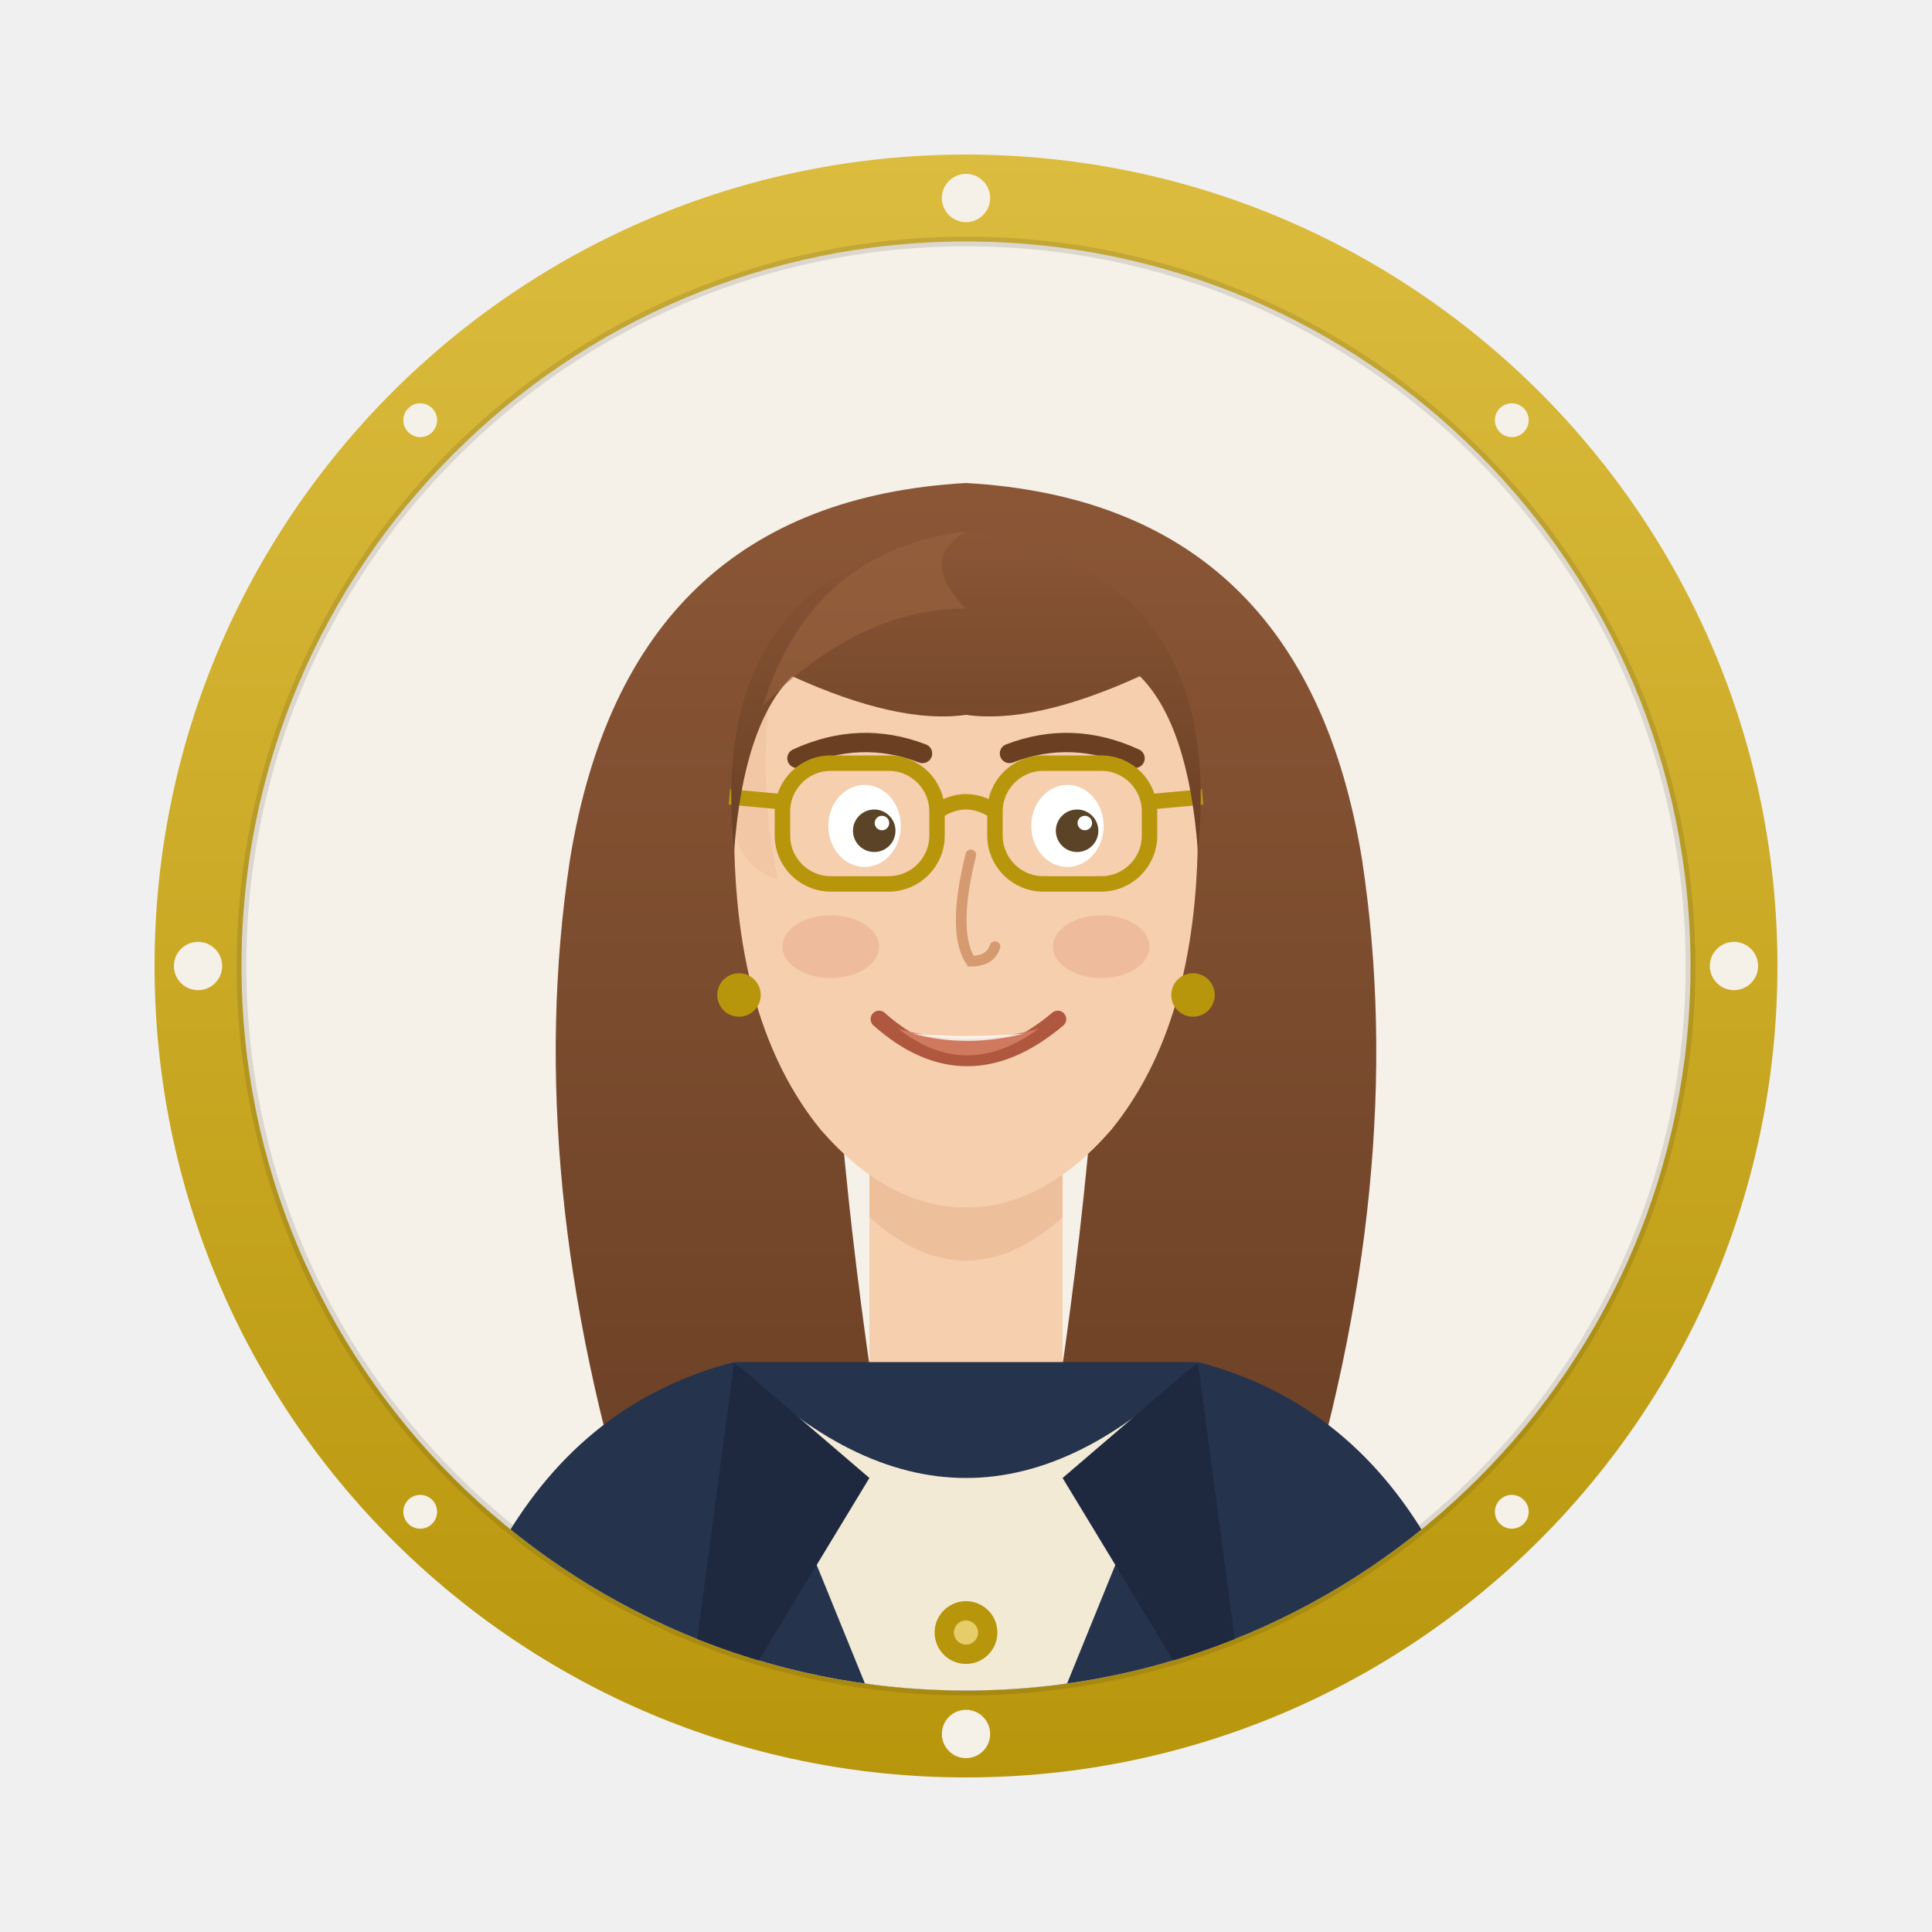
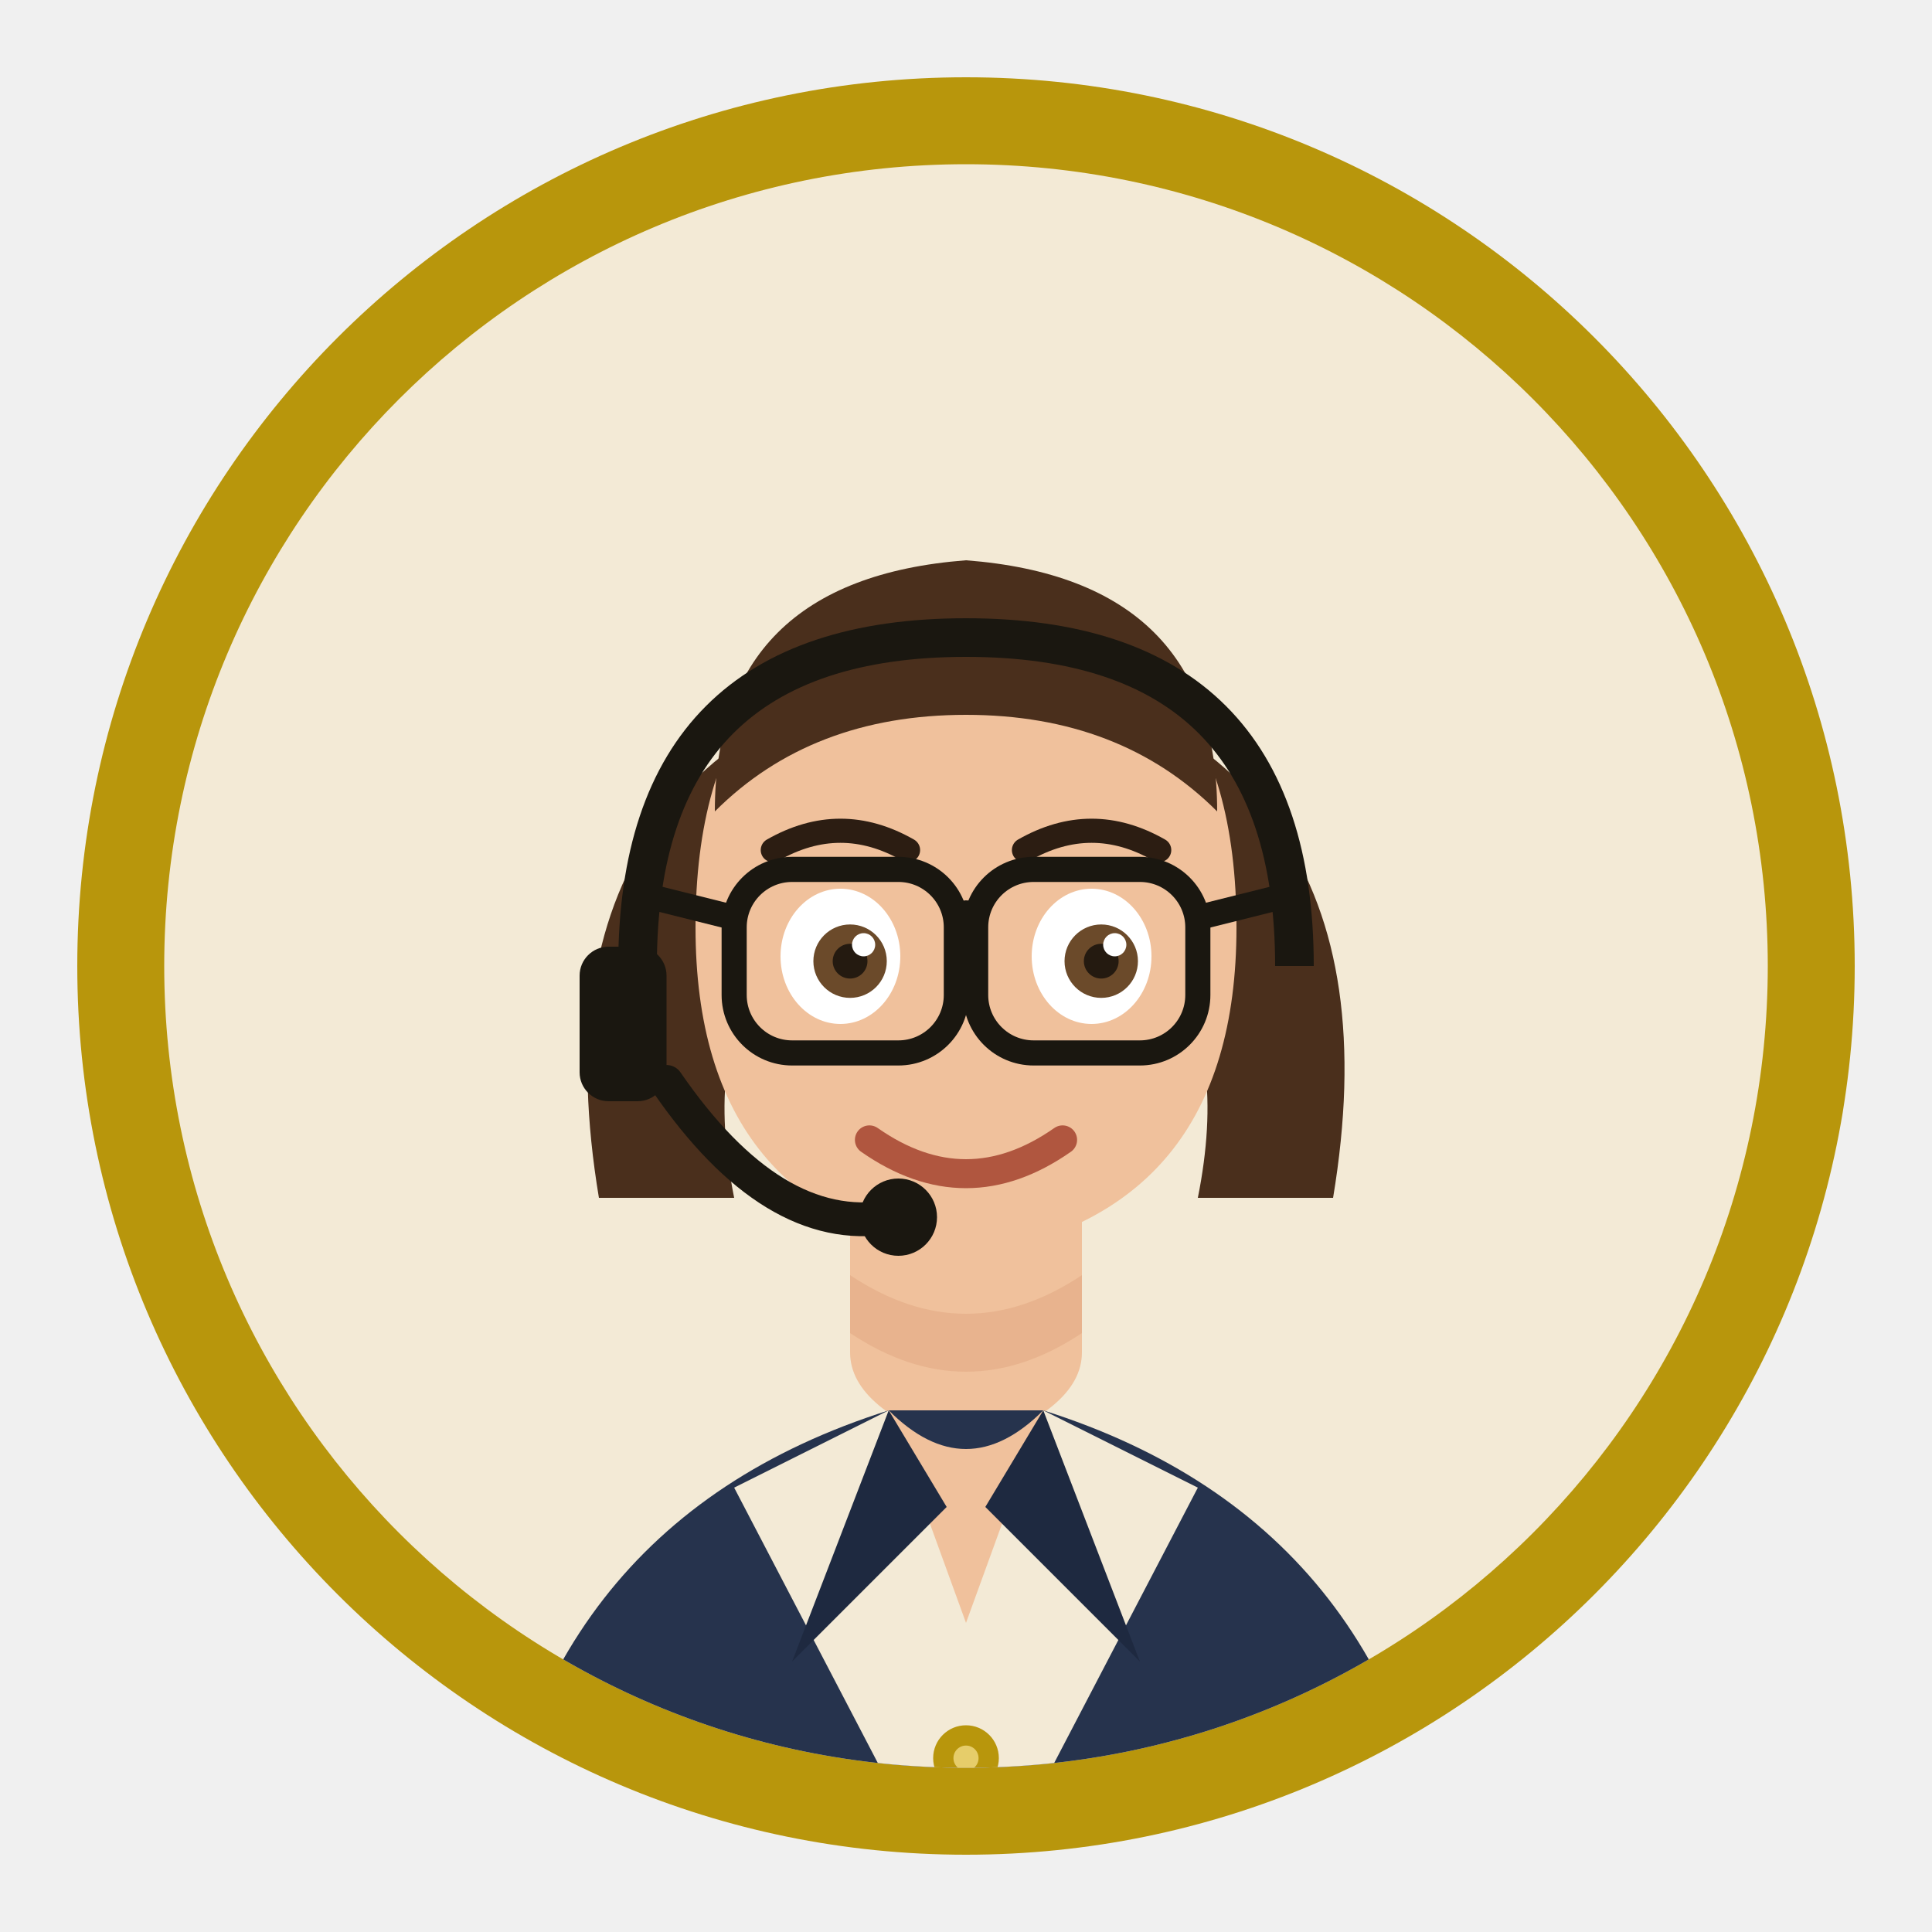
- <svg xmlns="http://www.w3.org/2000/svg" width="400" height="400" viewBox="0 0 400 400">
-   <defs>
-     <linearGradient id="ring" x1="0" y1="0" x2="0" y2="1">
-       <stop offset="0" stop-color="#dcbc3e" />
-       <stop offset="1" stop-color="#b8960c" />
-     </linearGradient>
-     <linearGradient id="hair" x1="0" y1="0" x2="0" y2="1">
-       <stop offset="0" stop-color="#8a5636" />
-       <stop offset="1" stop-color="#6b4025" />
-     </linearGradient>
-     <clipPath id="badge">
-       <circle cx="200" cy="200" r="150" />
-     </clipPath>
-   </defs>
-   <circle cx="200" cy="200" r="168" fill="url(#ring)" />
-   <circle cx="200" cy="200" r="150" fill="#f5f0e8" />
-   <circle cx="200" cy="200" r="150" fill="none" stroke="#1a1710" stroke-width="2" opacity="0.12" />
-   <g fill="#f5f0e8">
-     <circle cx="200" cy="41" r="5" />
-     <circle cx="359" cy="200" r="5" />
-     <circle cx="200" cy="359" r="5" />
-     <circle cx="41" cy="200" r="5" />
-     <circle cx="313" cy="87" r="3.5" />
-     <circle cx="313" cy="313" r="3.5" />
-     <circle cx="87" cy="313" r="3.5" />
-     <circle cx="87" cy="87" r="3.5" />
-   </g>
-   <g clip-path="url(#badge)">
-     <path d="M 132 320              Q 108 244 118 178              Q 130 104 200 100              Q 270 104 282 178              Q 292 244 268 320              L 214 320              Q 226 252 228 198              Q 231 150 200 142              Q 169 150 172 198              Q 174 252 186 320 Z" fill="url(#hair)" />
-     <path d="M 128 400 Q 132 320 200 300 Q 268 320 272 400 Z" fill="#f5cfae" />
-     <path d="M 180 236 L 180 286 Q 200 300 220 286 L 220 236 Z" fill="#f5cfae" />
-     <path d="M 180 252 Q 200 270 220 252 L 220 240 L 180 240 Z" fill="#e2ab80" opacity="0.4" />
-     <path d="M 150 320 Q 200 300 250 320 Q 200 314 150 320 Z" fill="#e2ab80" opacity="0.25" />
-     <path d="M 84 400 Q 90 298 152 282 L 248 282 Q 310 298 316 400 Z" fill="#26334d" />
-     <path d="M 152 282 L 200 400 L 248 282 Q 224 306 200 306 Q 176 306 152 282 Z" fill="#f3ead6" />
-     <path d="M 152 282 L 140 372 L 180 306 Z" fill="#1e2940" />
-     <path d="M 248 282 L 260 372 L 220 306 Z" fill="#1e2940" />
-     <circle cx="200" cy="338" r="6.5" fill="#b8960c" />
-     <circle cx="200" cy="338" r="2.5" fill="#e6cd6a" />
-     <path d="M 152 172 Q 152 124 200 120 Q 248 124 248 172 Q 248 212 230 234 Q 216 250 200 250 Q 184 250 170 234 Q 152 212 152 172 Z" fill="#f5cfae" />
-     <path d="M 152 172 Q 152 146 161 134 Q 156 158 161 182 Q 154 180 152 172 Z" fill="#e6b58f" opacity="0.30" />
-     <ellipse cx="172" cy="196" rx="10" ry="6.5" fill="#eaa78c" opacity="0.5" />
-     <ellipse cx="228" cy="196" rx="10" ry="6.5" fill="#eaa78c" opacity="0.5" />
-     <path d="M 165 157 Q 178 151 191 156" stroke="#6b3f22" stroke-width="4" fill="none" stroke-linecap="round" />
-     <path d="M 209 156 Q 222 151 235 157" stroke="#6b3f22" stroke-width="4" fill="none" stroke-linecap="round" />
-     <ellipse cx="179" cy="171" rx="7.5" ry="8.5" fill="#fff" />
-     <ellipse cx="221" cy="171" rx="7.5" ry="8.5" fill="#fff" />
-     <circle cx="181" cy="172" r="4.4" fill="#5a4326" />
-     <circle cx="223" cy="172" r="4.4" fill="#5a4326" />
-     <circle cx="182.6" cy="170.4" r="1.5" fill="#fff" />
-     <circle cx="224.6" cy="170.4" r="1.5" fill="#fff" />
-     <g fill="none" stroke="#b8960c" stroke-width="3.2">
-       <rect x="162" y="158" width="32" height="25" rx="10" />
-       <rect x="206" y="158" width="32" height="25" rx="10" />
-       <path d="M 194 168 Q 200 164 206 168" />
-       <path d="M 162 166 L 151 165" />
-       <path d="M 238 166 L 249 165" />
+ <svg xmlns="http://www.w3.org/2000/svg" width="200" height="200" viewBox="0 0 200 200" role="img" aria-label="Dottie, modern, subtle headset">
+   <circle cx="100" cy="100" r="92" fill="#b8960c" />
+   <circle cx="100" cy="100" r="83" fill="#f3ead6" />
+   <clipPath id="c">
+     <circle cx="100" cy="100" r="83" />
+   </clipPath>
+   <g clip-path="url(#c)">
+     <path d="M62 124 Q54 76 100 68 Q146 76 138 124 L124 124 Q130 94 100 90 Q70 94 76 124 Z" fill="#4a2f1c" />
+     <path d="M88 122 h24 v18 q0 6 -12 10 q-12 -4 -12 -10 Z" fill="#f0c19c" />
+     <path d="M88 132 q12 8 24 0 v6 q-12 8 -24 0 Z" fill="#e0a67f" opacity="0.5" />
+     <path d="M50 200 Q54 158 92 146 L108 146 Q146 158 150 200 Z" fill="#26334d" />
+     <path d="M92 146 Q100 156 108 146 L124 154 L100 200 L76 154 Z" fill="#f3ead6" />
+     <path d="M92 146 L100 168 L108 146 Q100 154 92 146 Z" fill="#f0c19c" />
+     <path d="M92 146 L82 172 L98 156 Z" fill="#1e2940" />
+     <path d="M108 146 L118 172 L102 156 Z" fill="#1e2940" />
+     <circle cx="100" cy="182" r="3.4" fill="#b8960c" />
+     <circle cx="100" cy="182" r="1.3" fill="#e6cd6a" />
+     <path d="M72 96 Q72 64 100 62 Q128 64 128 96 Q128 126 100 130 Q72 126 72 96 Z" fill="#f0c19c" />
+     <path d="M74 84 Q74 60 100 58 Q126 60 126 84 Q116 74 100 74 Q84 74 74 84 Z" fill="#4a2f1c" />
+     <ellipse cx="87" cy="99" rx="6.2" ry="7" fill="#ffffff" />
+     <ellipse cx="113" cy="99" rx="6.2" ry="7" fill="#ffffff" />
+     <circle cx="88" cy="99.5" r="3.8" fill="#6b4a2a" />
+     <circle cx="114" cy="99.5" r="3.8" fill="#6b4a2a" />
+     <circle cx="88" cy="99.5" r="1.8" fill="#241a10" />
+     <circle cx="114" cy="99.5" r="1.8" fill="#241a10" />
+     <circle cx="89.4" cy="97.8" r="1.2" fill="#ffffff" />
+     <circle cx="115.4" cy="97.8" r="1.2" fill="#ffffff" />
+     <path d="M80 88 Q87 84 94 88 M106 88 Q113 84 120 88" stroke="#2c1d12" stroke-width="2.5" fill="none" stroke-linecap="round" />
+     <path d="M90 118 Q100 125 110 118" stroke="#b0563f" stroke-width="3" fill="none" stroke-linecap="round" />
+     <g fill="none" stroke="#1a1710" stroke-width="2.6" stroke-linejoin="round">
+       <rect x="76" y="90" width="23" height="19" rx="6" />
+       <rect x="101" y="90" width="23" height="19" rx="6" />
+       <path d="M99 96 q1 -3 2 0" />
+       <path d="M76 95 l-8 -2" />
+       <path d="M124 95 l8 -2" />
    </g>
-     <path d="M 201 177 Q 197 193 201 199 Q 205 199 206 196" stroke="#d69a70" stroke-width="2.2" fill="none" stroke-linecap="round" />
-     <path d="M 182 211 Q 200 227 219 211" stroke="#b05740" stroke-width="3.5" fill="none" stroke-linecap="round" />
-     <path d="M 186 213 Q 200 224 215 213 Q 200 217 186 213 Z" fill="#cf7a5e" />
-     <path d="M 189 214 Q 200 217 212 214 Q 200 215 189 214 Z" fill="#fff" opacity="0.8" />
-     <path d="M 152 176 Q 146 118 200 110 Q 254 118 248 176 Q 246 150 236 140 Q 214 150 200 148 Q 186 150 164 140 Q 154 150 152 176 Z" fill="url(#hair)" />
-     <path d="M 200 110 Q 168 114 158 146 Q 178 126 200 126 Q 190 116 200 110 Z" fill="#9a6440" opacity="0.55" />
-     <circle cx="153" cy="206" r="4.5" fill="#b8960c" />
-     <circle cx="247" cy="206" r="4.5" fill="#b8960c" />
+     <path d="M66 100 Q66 66 100 66 Q134 66 134 100" fill="none" stroke="#1a1710" stroke-width="4" />
+     <rect x="60" y="98" width="9" height="16" rx="3" fill="#1a1710" />
+     <path d="M69 112 Q80 128 92 126" fill="none" stroke="#1a1710" stroke-width="3.5" stroke-linecap="round" />
+     <circle cx="93" cy="126" r="4" fill="#1a1710" />
  </g>
</svg>
